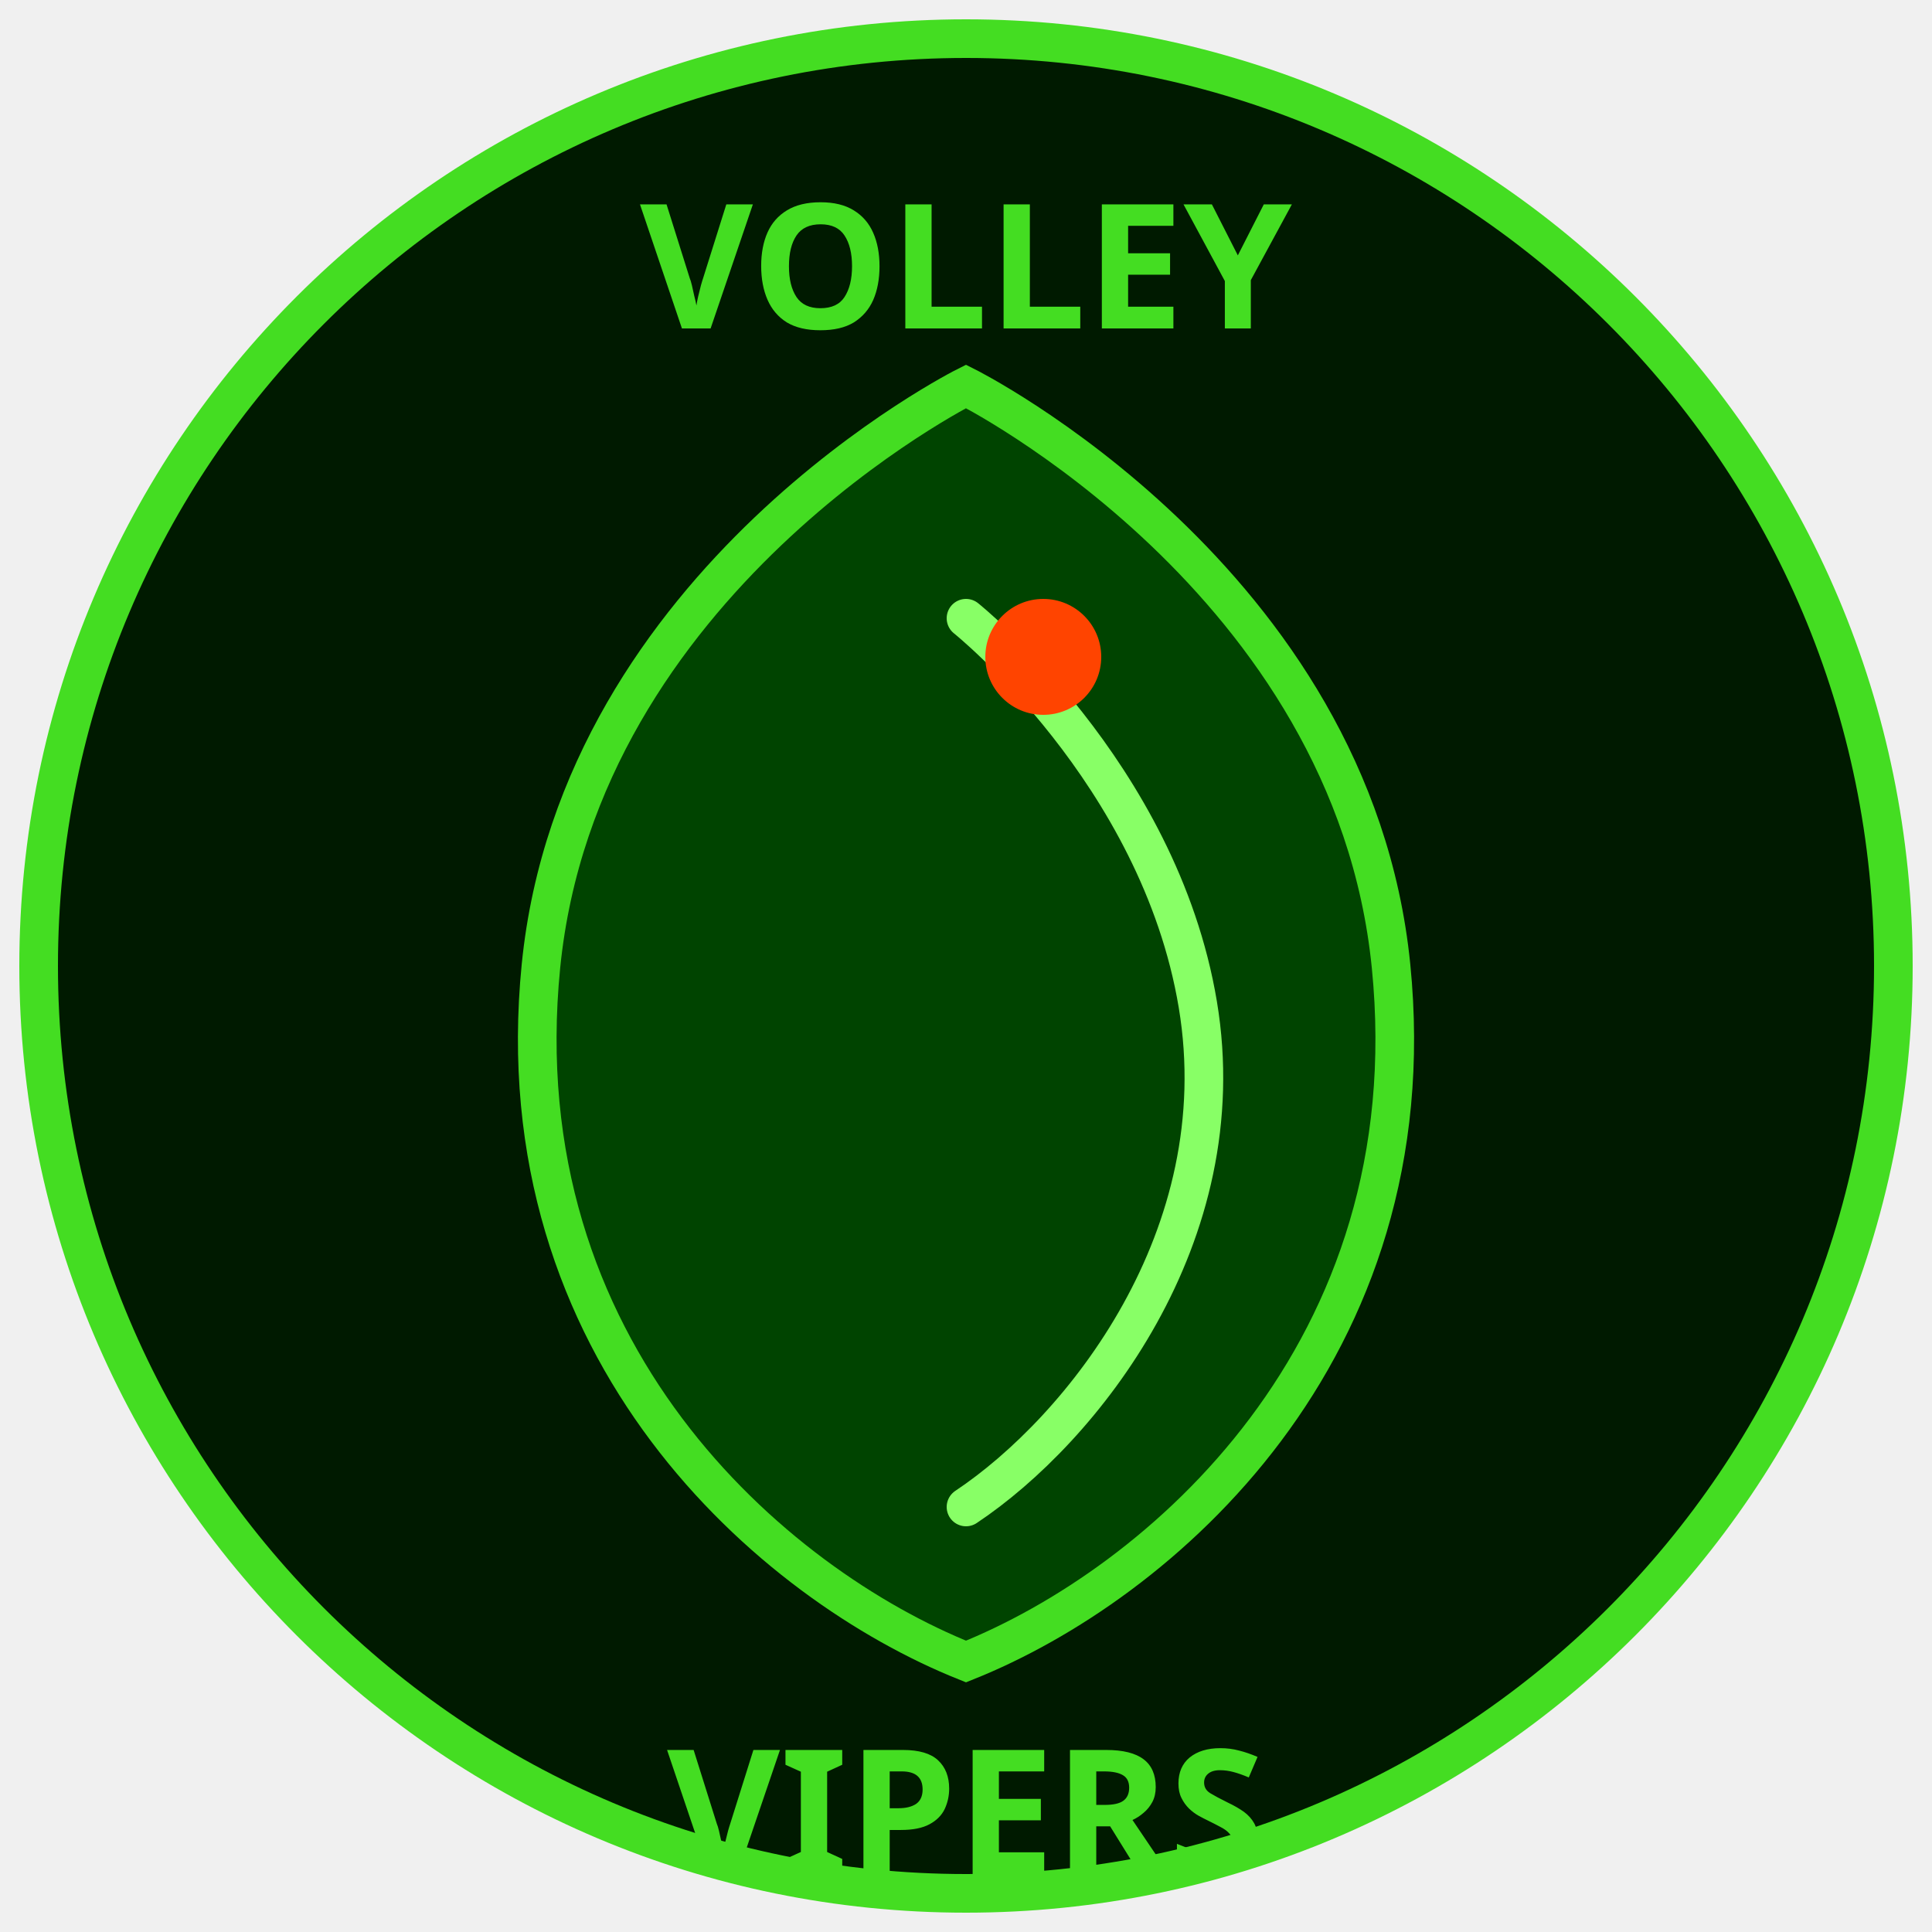
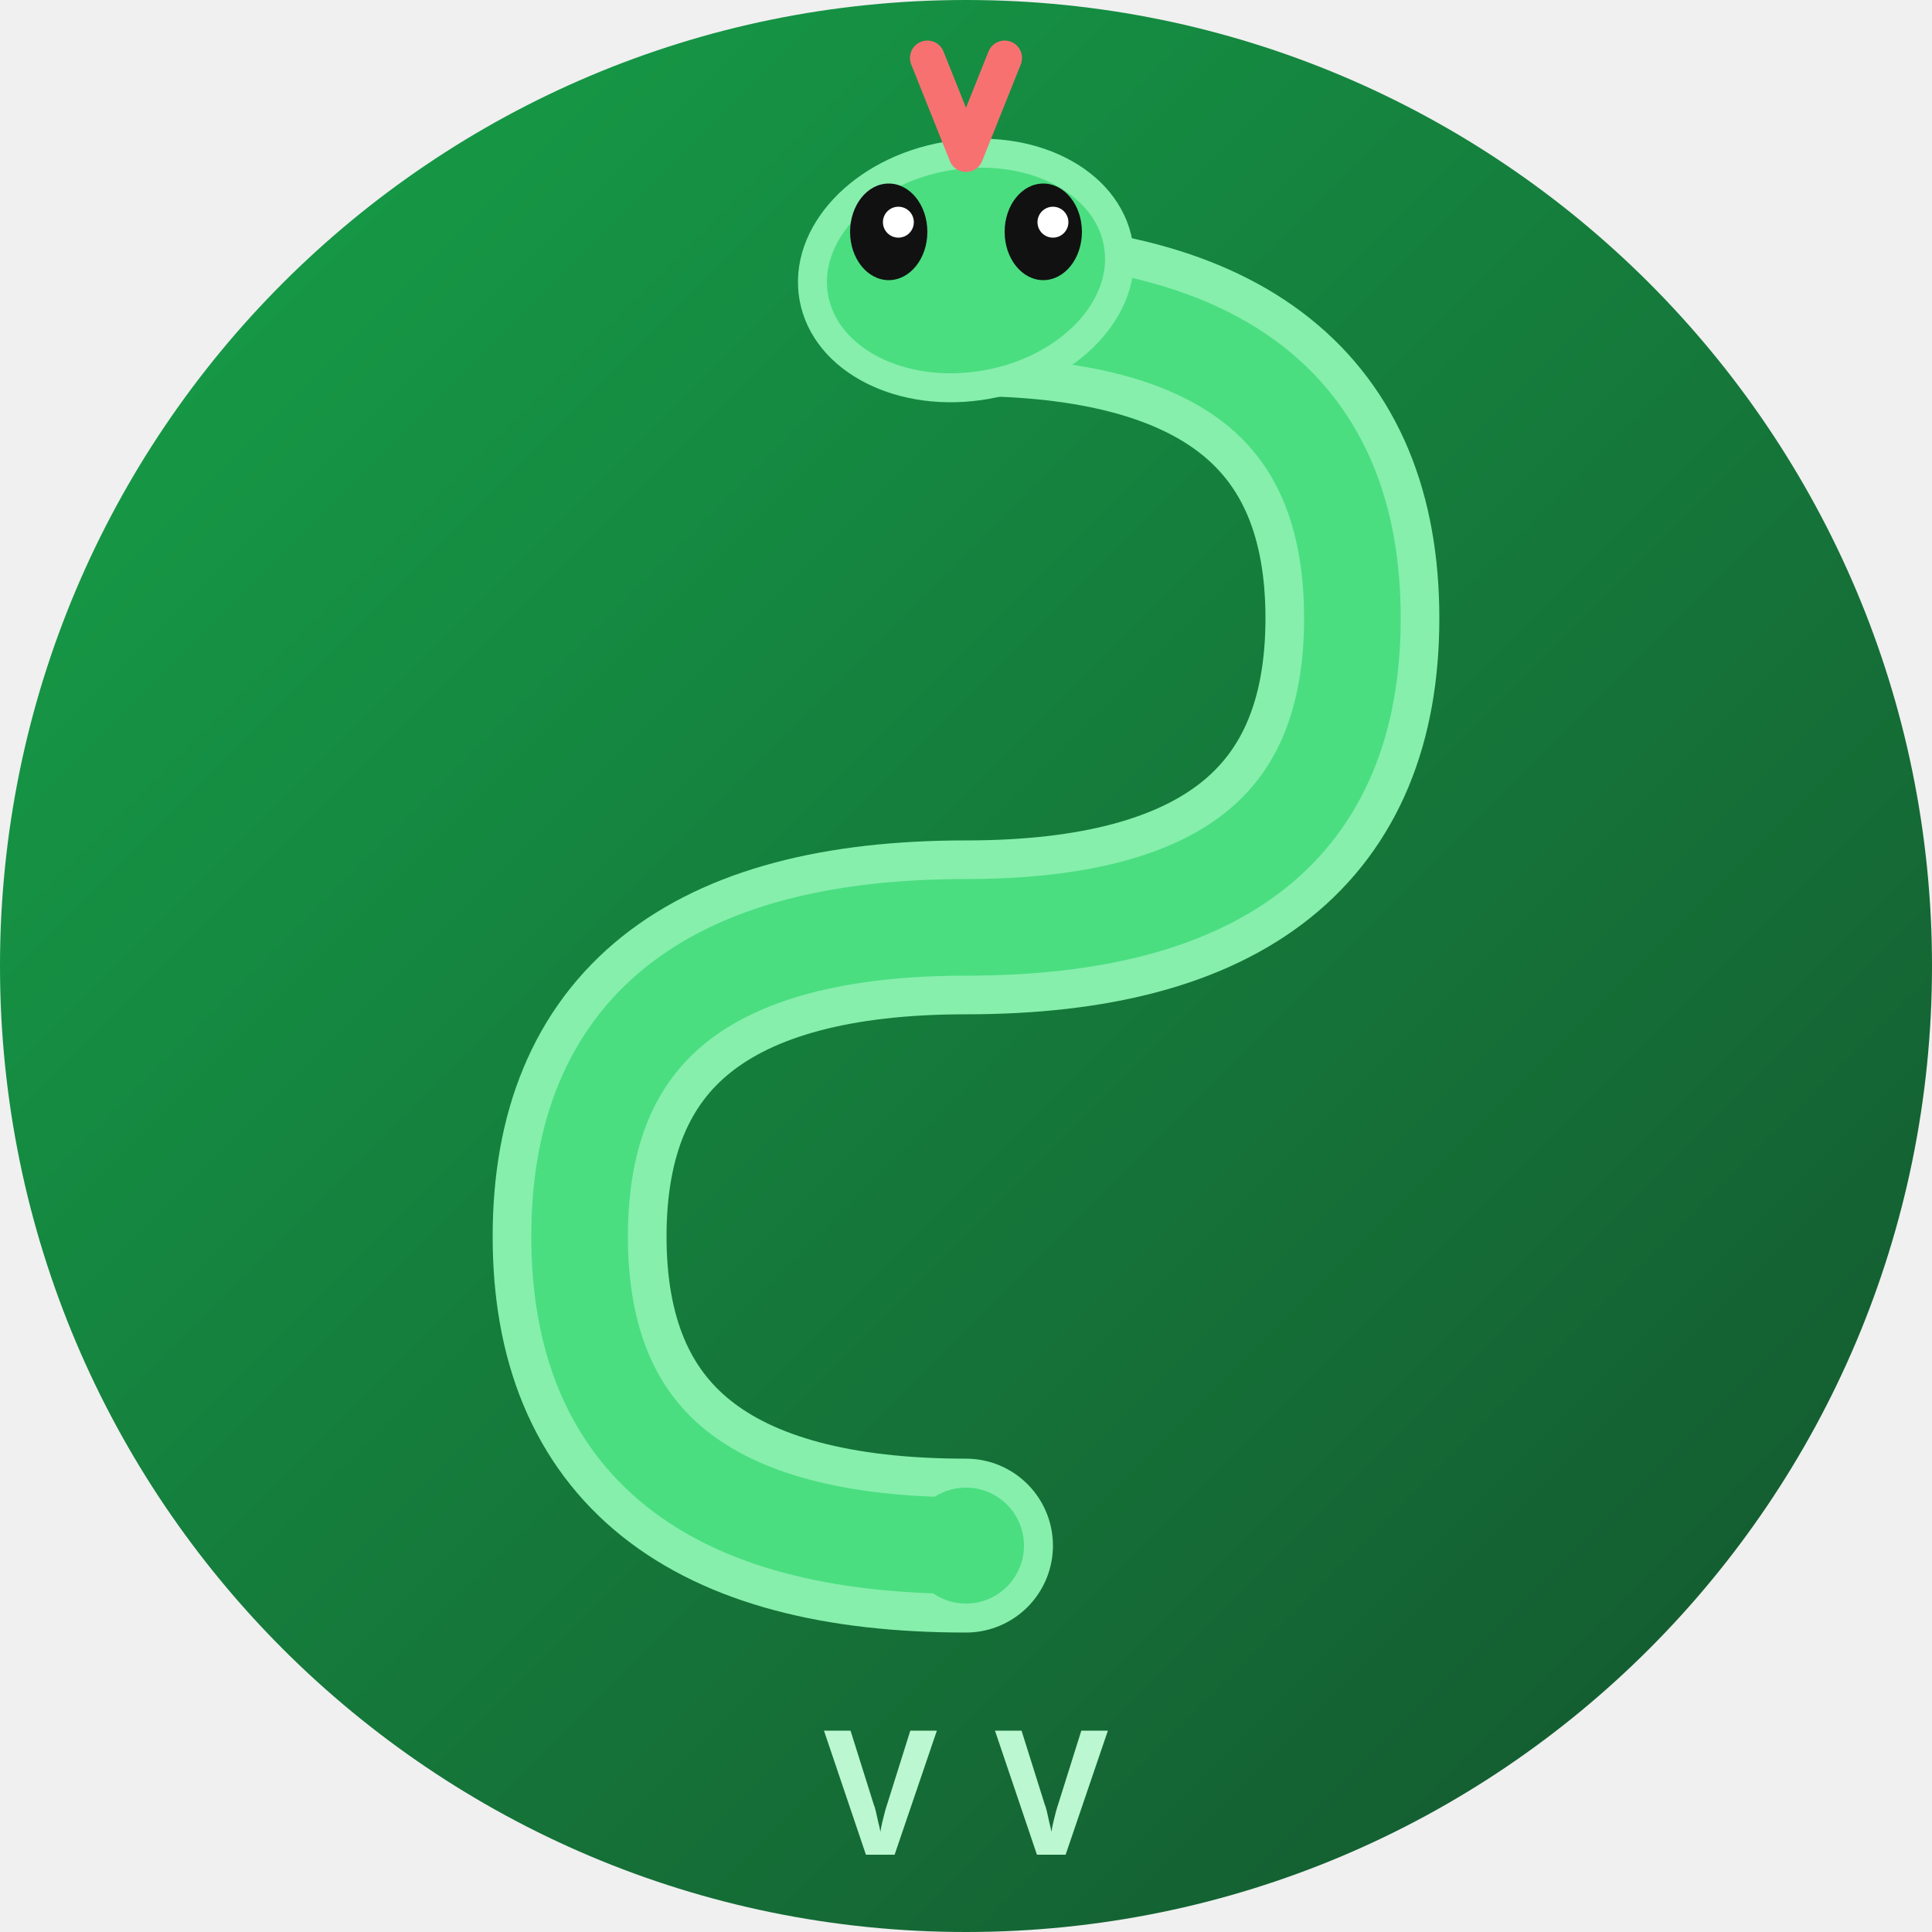
<svg xmlns="http://www.w3.org/2000/svg" viewBox="0 0 100 100">
-   <circle cx="50" cy="50" r="48" fill="#001a00" stroke="#44dd22" stroke-width="2" />
-   <path d="M50,20 C50,20 70,30 72,50 C74,70 60,82 50,86 C40,82 26,70 28,50 C30,30 50,20 50,20 Z" fill="#004400" stroke="#44dd22" stroke-width="2" />
-   <path d="M50,32 C50,32 60,40 62,52 C64,64 56,74 50,78" stroke="#88ff66" stroke-width="2" fill="none" stroke-linecap="round" />
-   <ellipse cx="54" cy="34" rx="3" ry="3" fill="#ff4400" />
-   <text x="50" y="17" text-anchor="middle" font-family="Arial Black,sans-serif" font-size="9" font-weight="900" fill="#44dd22">VOLLEY</text>
-   <text x="50" y="97" text-anchor="middle" font-family="Arial Black,sans-serif" font-size="9" font-weight="900" fill="#44dd22">VIPERS</text>
+   <defs>
+     <linearGradient id="bg" x1="0%" y1="0%" x2="100%" y2="100%">
+       <stop offset="0%" stop-color="#16a34a" />
+       <stop offset="100%" stop-color="#14532d" />
+     </linearGradient>
+   </defs>
+   <circle cx="50" cy="50" r="50" fill="url(#bg)" />
+   <path d="M50,16 Q70,16 70,32 Q70,48 50,48 Q30,48 30,64 Q30,80 50,80" fill="none" stroke="#86efac" stroke-width="9" stroke-linecap="round" />
+   <path d="M50,16 Q70,16 70,32 Q70,48 50,48 Q30,48 30,64 Q30,80 50,80" fill="none" stroke="#4ade80" stroke-width="5" stroke-linecap="round" />
+   <ellipse cx="50" cy="14" rx="8" ry="6" fill="#4ade80" stroke="#86efac" stroke-width="1.5" transform="rotate(-10,50,14)" />
+   <path d="M50,8 L48,3 M50,8 L52,3" fill="none" stroke="#f87171" stroke-width="1.8" stroke-linecap="round" />
+   <ellipse cx="46" cy="12" rx="2" ry="2.5" fill="#111" />
+   <ellipse cx="54" cy="12" rx="2" ry="2.5" fill="#111" />
+   <circle cx="46.5" cy="11.5" r=".8" fill="#fff" />
+   <circle cx="54.5" cy="11.5" r=".8" fill="#fff" />
+   <circle cx="50" cy="80" r="3" fill="#4ade80" />
+   <text x="50" y="96" text-anchor="middle" font-family="Arial Black,sans-serif" font-size="9" font-weight="900" fill="#bbf7d0" letter-spacing="3">VV</text>
</svg>
